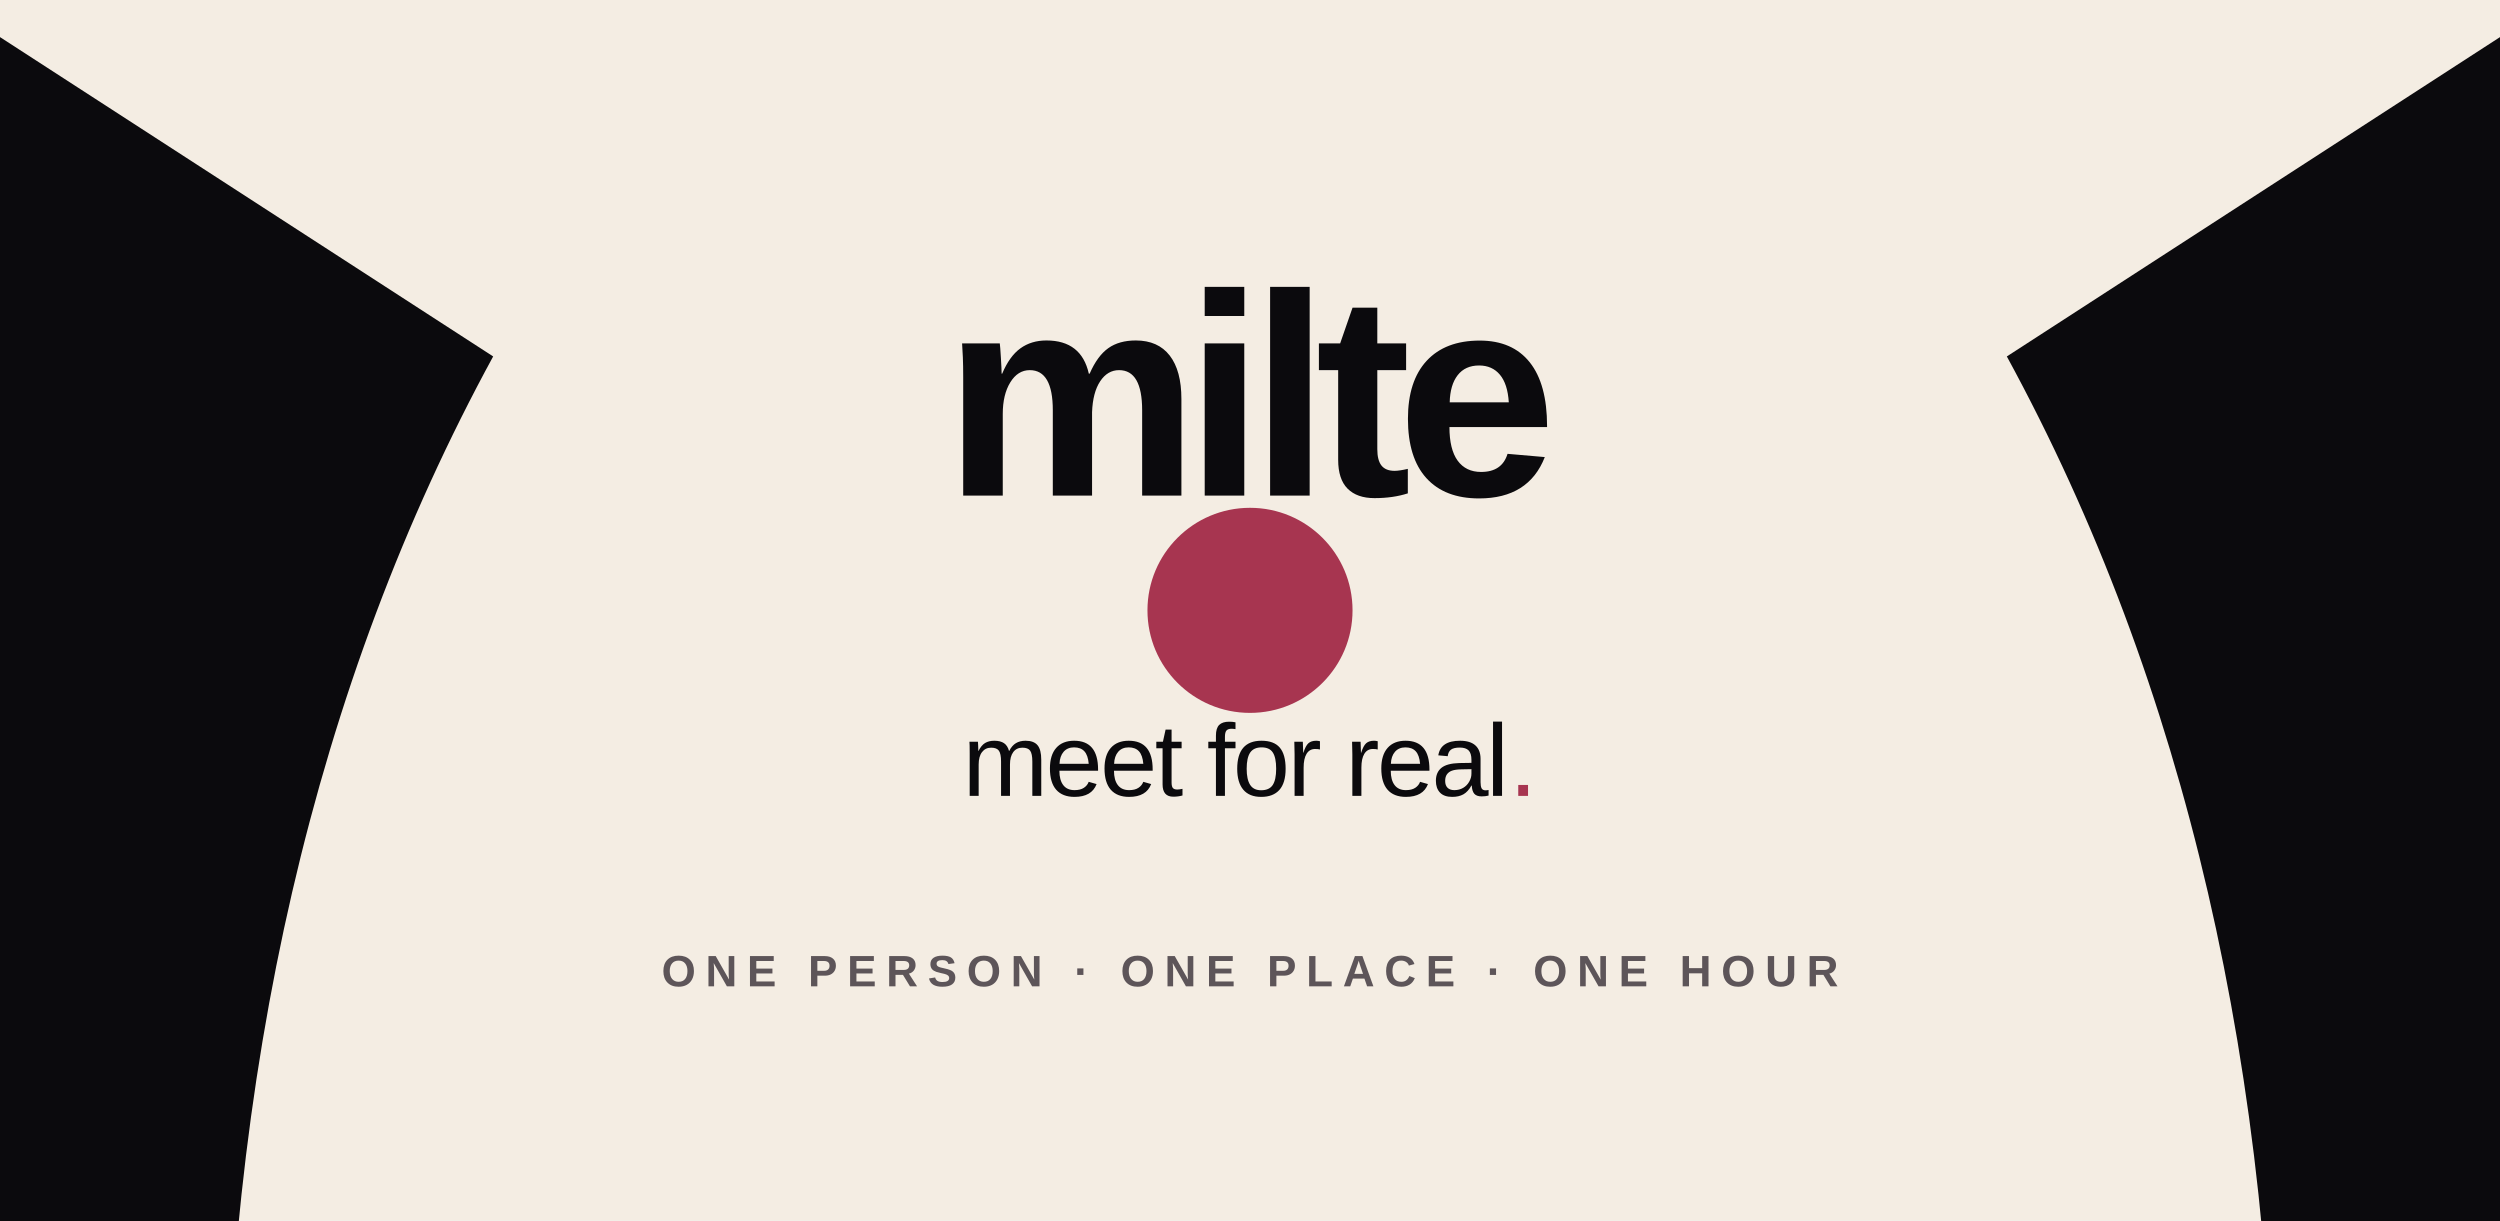
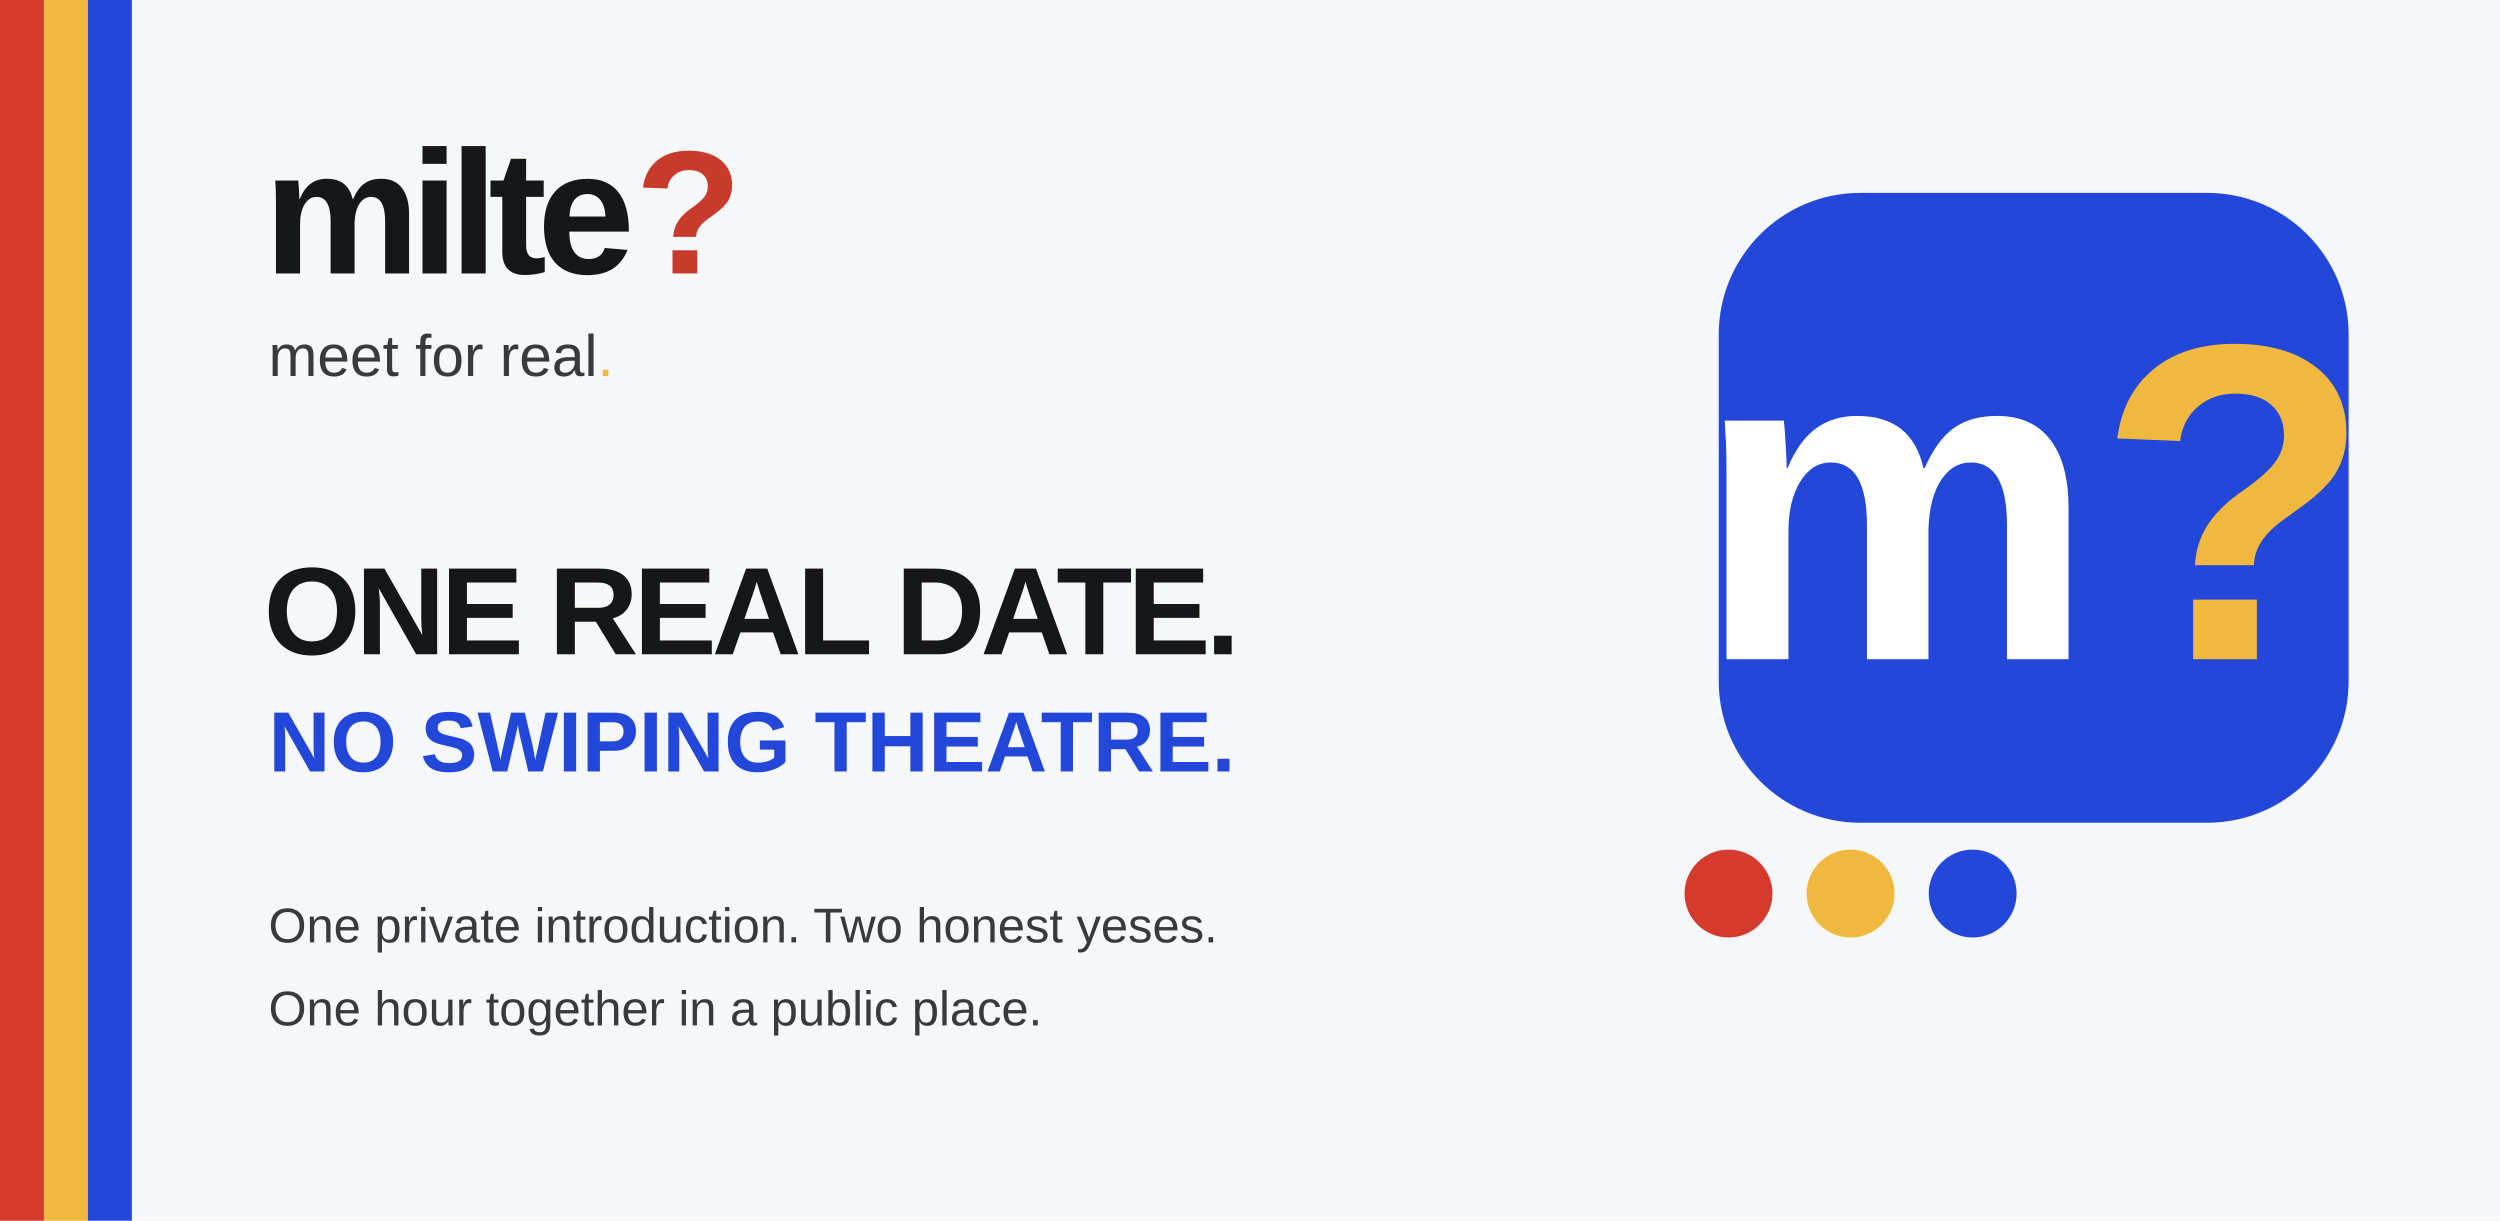
<svg xmlns="http://www.w3.org/2000/svg" viewBox="0 0 1024 500" role="img" aria-labelledby="title desc">
-   <rect width="1024" height="500" fill="#F4EDE3" />
-   <path fill="#0B0A0D" d="M-42-12 202 146c-73 134-110 293-110 476S129 964 202 1098L-42 1256V-12Z" />
-   <path fill="#0B0A0D" d="m1066-12-244 158c73 134 110 293 110 476s-37 342-110 476l244 158V-12Z" />
-   <circle cx="512" cy="250" r="42" fill="#A73550" />
-   <text x="512" y="203" text-anchor="middle" fill="#0B0A0D" font-family="'DM Sans', Arial, sans-serif" font-size="118" font-weight="700" letter-spacing="-6">milte</text>
-   <text x="512" y="326" text-anchor="middle" fill="#0B0A0D" font-family="'DM Sans', Arial, sans-serif" font-size="42" font-weight="500" letter-spacing="-1">meet for real<tspan fill="#A73550">.</tspan>
+   <rect width="1024" height="500" fill="#F6F7F8" />
+   <rect width="18" height="500" fill="#D43B2D" />
+   <rect x="18" width="18" height="500" fill="#F0B83E" />
+   <rect x="36" width="18" height="500" fill="#2347D8" />
+   <text x="108" y="112" fill="#161719" font-family="ArchivoLocal, Archivo, Arial, sans-serif" font-size="72" font-weight="700" letter-spacing="-4">milte<tspan fill="#C73A2C">?</tspan>
  </text>
-   <text x="512" y="404" text-anchor="middle" fill="#5D5559" font-family="'DM Sans', Arial, sans-serif" font-size="18" font-weight="700" letter-spacing="4">ONE PERSON · ONE PLACE · ONE HOUR</text>
+   <text x="110" y="154" fill="#373B40" font-family="DMSansLocal, 'DM Sans', Arial, sans-serif" font-size="24" font-weight="500">meet for real<tspan fill="#F0B83E">.</tspan>
+   </text>
+   <text x="108" y="268" fill="#161719" font-family="ArchivoLocal, Archivo, Arial, sans-serif" font-size="51" font-weight="700" letter-spacing="-2">ONE REAL DATE.</text>
+   <text x="110" y="316" fill="#2347D8" font-family="ArchivoLocal, Archivo, Arial, sans-serif" font-size="35" font-weight="700">NO SWIPING THEATRE.</text>
+   <text x="110" y="386" fill="#373B40" font-family="DMSansLocal, 'DM Sans', Arial, sans-serif" font-size="20">One private introduction. Two honest yeses.</text>
+   <text x="110" y="420" fill="#373B40" font-family="DMSansLocal, 'DM Sans', Arial, sans-serif" font-size="20">One hour together in a public place.</text>
+   <rect x="704" y="79" width="258" height="258" rx="58" fill="#2347D8" />
+   <text x="833" y="270" fill="#FFFFFF" font-family="ArchivoLocal, Archivo, Arial, sans-serif" font-size="185" font-weight="700" letter-spacing="-14" text-anchor="middle">m<tspan fill="#F0B83E">?</tspan>
+   </text>
+   <circle cx="708" cy="366" r="18" fill="#D43B2D" />
+   <circle cx="758" cy="366" r="18" fill="#F0B83E" />
+   <circle cx="808" cy="366" r="18" fill="#2347D8" />
</svg>
